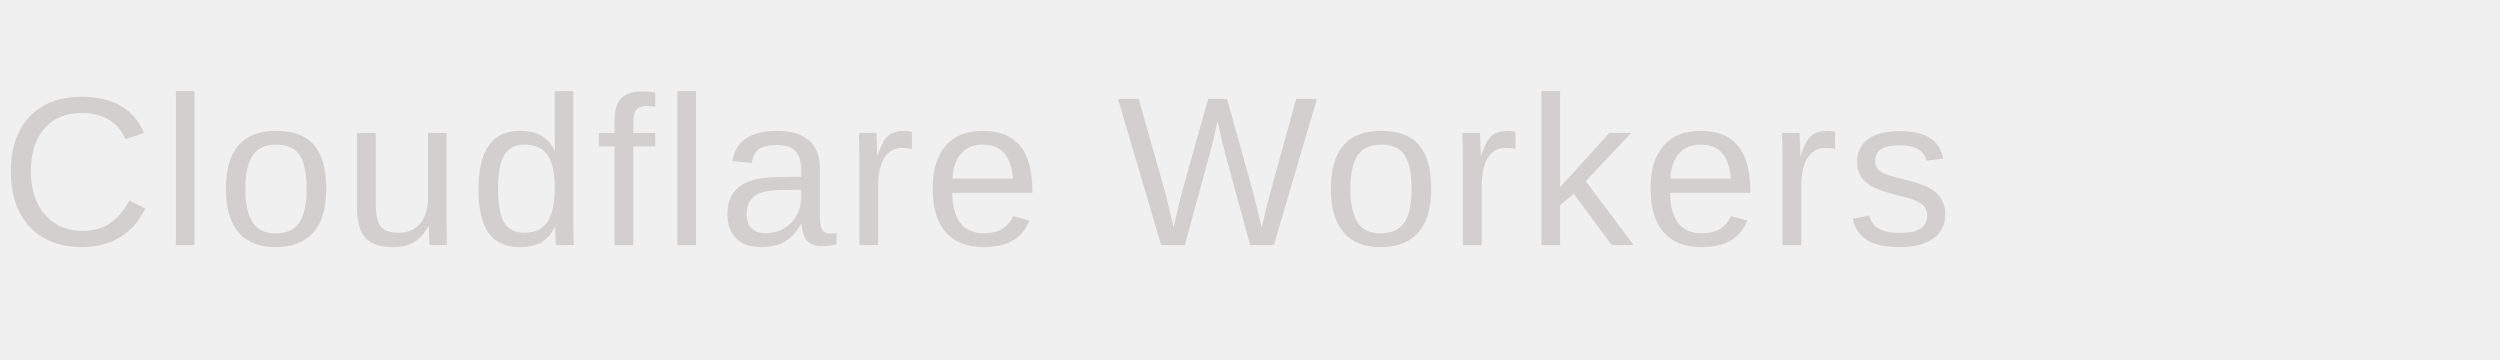
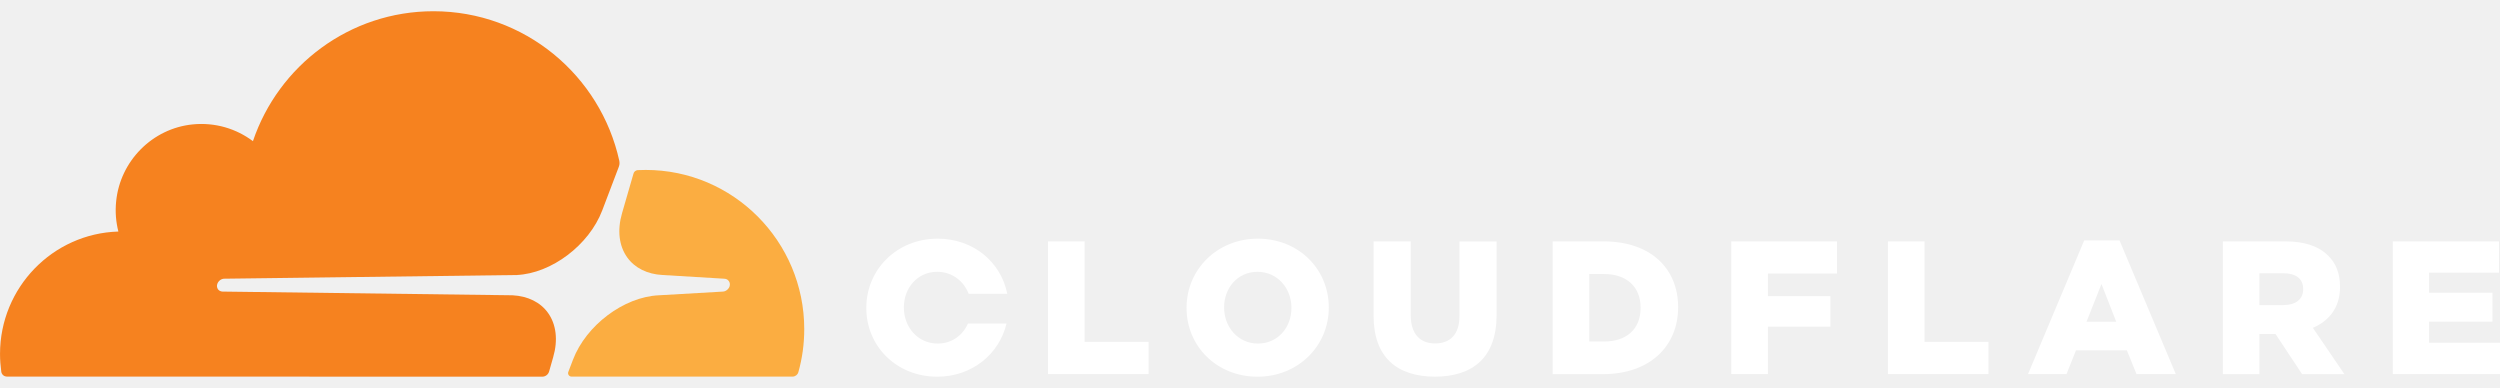
- <svg xmlns="http://www.w3.org/2000/svg" viewBox="0 0 306 44" width="306" height="44" role="img" aria-label="Cloudflare Workers">
-   <text x="0" y="30" font-family="'Archivo','Helvetica Neue',Arial,sans-serif" font-size="26" font-weight="500" letter-spacing="1" fill="#d2cfcf">Cloudflare Workers</text>
+ <svg xmlns="http://www.w3.org/2000/svg" width="232" height="36" viewBox="0.09 2 231.91 35.93" role="img" aria-label="Cloudflare" fill="none">
+   <g clip-path="url(#clip0_1234_394)">
+     <path d="M51.027 36.435L51.405 35.105C51.864 33.532 51.693 32.067 50.928 31C50.226 30.014 49.056 29.436 47.634 29.363L20.727 29.02C20.547 29.011 20.394 28.929 20.304 28.794C20.214 28.658 20.187 28.477 20.25 28.305C20.34 28.043 20.601 27.835 20.871 27.826L48.021 27.483C51.243 27.338 54.726 24.707 55.95 21.506L57.497 17.436C57.542 17.328 57.56 17.21 57.56 17.093C57.56 17.029 57.551 16.966 57.542 16.903C55.797 8.955 48.732 3.014 40.3 3.014C32.525 3.014 25.919 8.059 23.553 15.067C22.023 13.919 20.07 13.304 17.964 13.512C14.229 13.883 11.233 16.903 10.864 20.655C10.765 21.632 10.846 22.563 11.071 23.45C4.978 23.631 0.092 28.649 0.092 34.807C0.092 35.368 0.137 35.91 0.209 36.453C0.245 36.715 0.47 36.905 0.731 36.905L50.397 36.914C50.406 36.914 50.406 36.914 50.415 36.914C50.694 36.905 50.946 36.715 51.027 36.435Z" fill="#F6821F" />
+     <path d="M59.99 17.736C59.739 17.736 59.495 17.745 59.244 17.754C59.199 17.754 59.163 17.763 59.127 17.782C59.001 17.827 58.893 17.935 58.857 18.071L57.795 21.742C57.336 23.316 57.507 24.78 58.272 25.847C58.974 26.833 60.144 27.412 61.565 27.484L67.298 27.828C67.469 27.837 67.613 27.918 67.703 28.054C67.802 28.189 67.82 28.37 67.766 28.542C67.676 28.804 67.415 29.012 67.145 29.021L61.187 29.365C57.957 29.519 54.465 32.141 53.241 35.342L52.809 36.472C52.728 36.68 52.881 36.897 53.088 36.906C53.097 36.906 53.097 36.906 53.106 36.906H73.615C73.858 36.906 74.074 36.743 74.146 36.508C74.506 35.233 74.695 33.895 74.695 32.503C74.695 24.355 68.108 17.736 59.99 17.736Z" fill="#FBAD41" />
+     <path d="M97.309 24.363H100.701V33.686H106.641V36.67H97.309V24.363Z" fill="white" />
+     <path d="M110.16 30.55V30.513C110.16 26.978 112.995 24.111 116.774 24.111C120.555 24.111 123.353 26.942 123.353 30.477V30.513C123.353 34.049 120.519 36.916 116.739 36.916C112.959 36.916 110.16 34.085 110.16 30.55ZM119.888 30.55V30.513C119.888 28.741 118.611 27.186 116.739 27.186C114.885 27.186 113.643 28.696 113.643 30.477V30.513C113.643 32.286 114.921 33.841 116.774 33.841C118.647 33.841 119.888 32.331 119.888 30.55Z" fill="white" />
+     <path d="M127.51 31.272V24.363H130.956V31.208C130.956 32.981 131.847 33.831 133.215 33.831C134.582 33.831 135.474 33.026 135.474 31.299V24.372H138.92V31.199C138.92 35.178 136.662 36.914 133.179 36.914C129.696 36.896 127.51 35.124 127.51 31.272Z" fill="white" />
+     <path d="M144.123 24.363H148.847C153.222 24.363 155.759 26.895 155.759 30.449V30.485C155.759 34.039 153.185 36.679 148.775 36.679H144.123V24.363ZM148.902 33.65C150.935 33.65 152.277 32.529 152.277 30.539V30.503C152.277 28.532 150.927 27.392 148.902 27.392H147.516V33.65H148.902Z" fill="white" />
+     <path d="M160.689 24.363H170.499V27.347H164.092V29.445H169.887V32.275H164.092V36.67H160.689V24.363Z" fill="white" />
+     <path d="M175.225 24.363H178.617V33.686H184.548V36.67H175.225V24.363Z" fill="white" />
+     <path d="M193.429 24.273H196.705L201.924 36.671H198.279L197.388 34.473H192.664L191.791 36.671H188.219L193.429 24.273ZM196.399 31.815L195.031 28.315L193.645 31.815H196.399Z" fill="white" />
+     <path d="M206.289 24.363H212.085C213.956 24.363 215.253 24.861 216.072 25.701C216.791 26.407 217.16 27.356 217.16 28.568V28.604C217.16 30.485 216.161 31.733 214.641 32.384L217.565 36.679H213.642L211.175 32.954H209.682V36.679H206.289V24.363ZM211.922 30.268C213.074 30.268 213.741 29.707 213.741 28.812V28.776C213.741 27.808 213.038 27.32 211.905 27.32H209.682V30.277H211.922V30.268Z" fill="white" />
+     <path d="M222.057 24.363H231.91V27.266H225.422V29.129H231.298V31.814H225.422V33.767H232V36.67H222.057V24.363Z" fill="white" />
+     <path d="M89.875 31.996C89.398 33.072 88.399 33.841 87.067 33.841C85.214 33.841 83.936 32.295 83.936 30.513V30.477C83.936 28.705 85.178 27.186 87.031 27.186C88.426 27.186 89.497 28.054 89.947 29.229H93.529C92.953 26.3 90.397 24.111 87.067 24.111C83.288 24.111 80.453 26.978 80.453 30.513V30.55C80.453 34.085 83.252 36.916 87.031 36.916C90.262 36.916 92.791 34.809 93.457 31.987H89.875V31.996Z" fill="white" />
+   </g>
+   <defs>
+     <clipPath id="clip0_1234_394">
+       <rect width="231.908" height="35.929" fill="white" transform="translate(0.0917969 2)" />
+     </clipPath>
+   </defs>
</svg>
